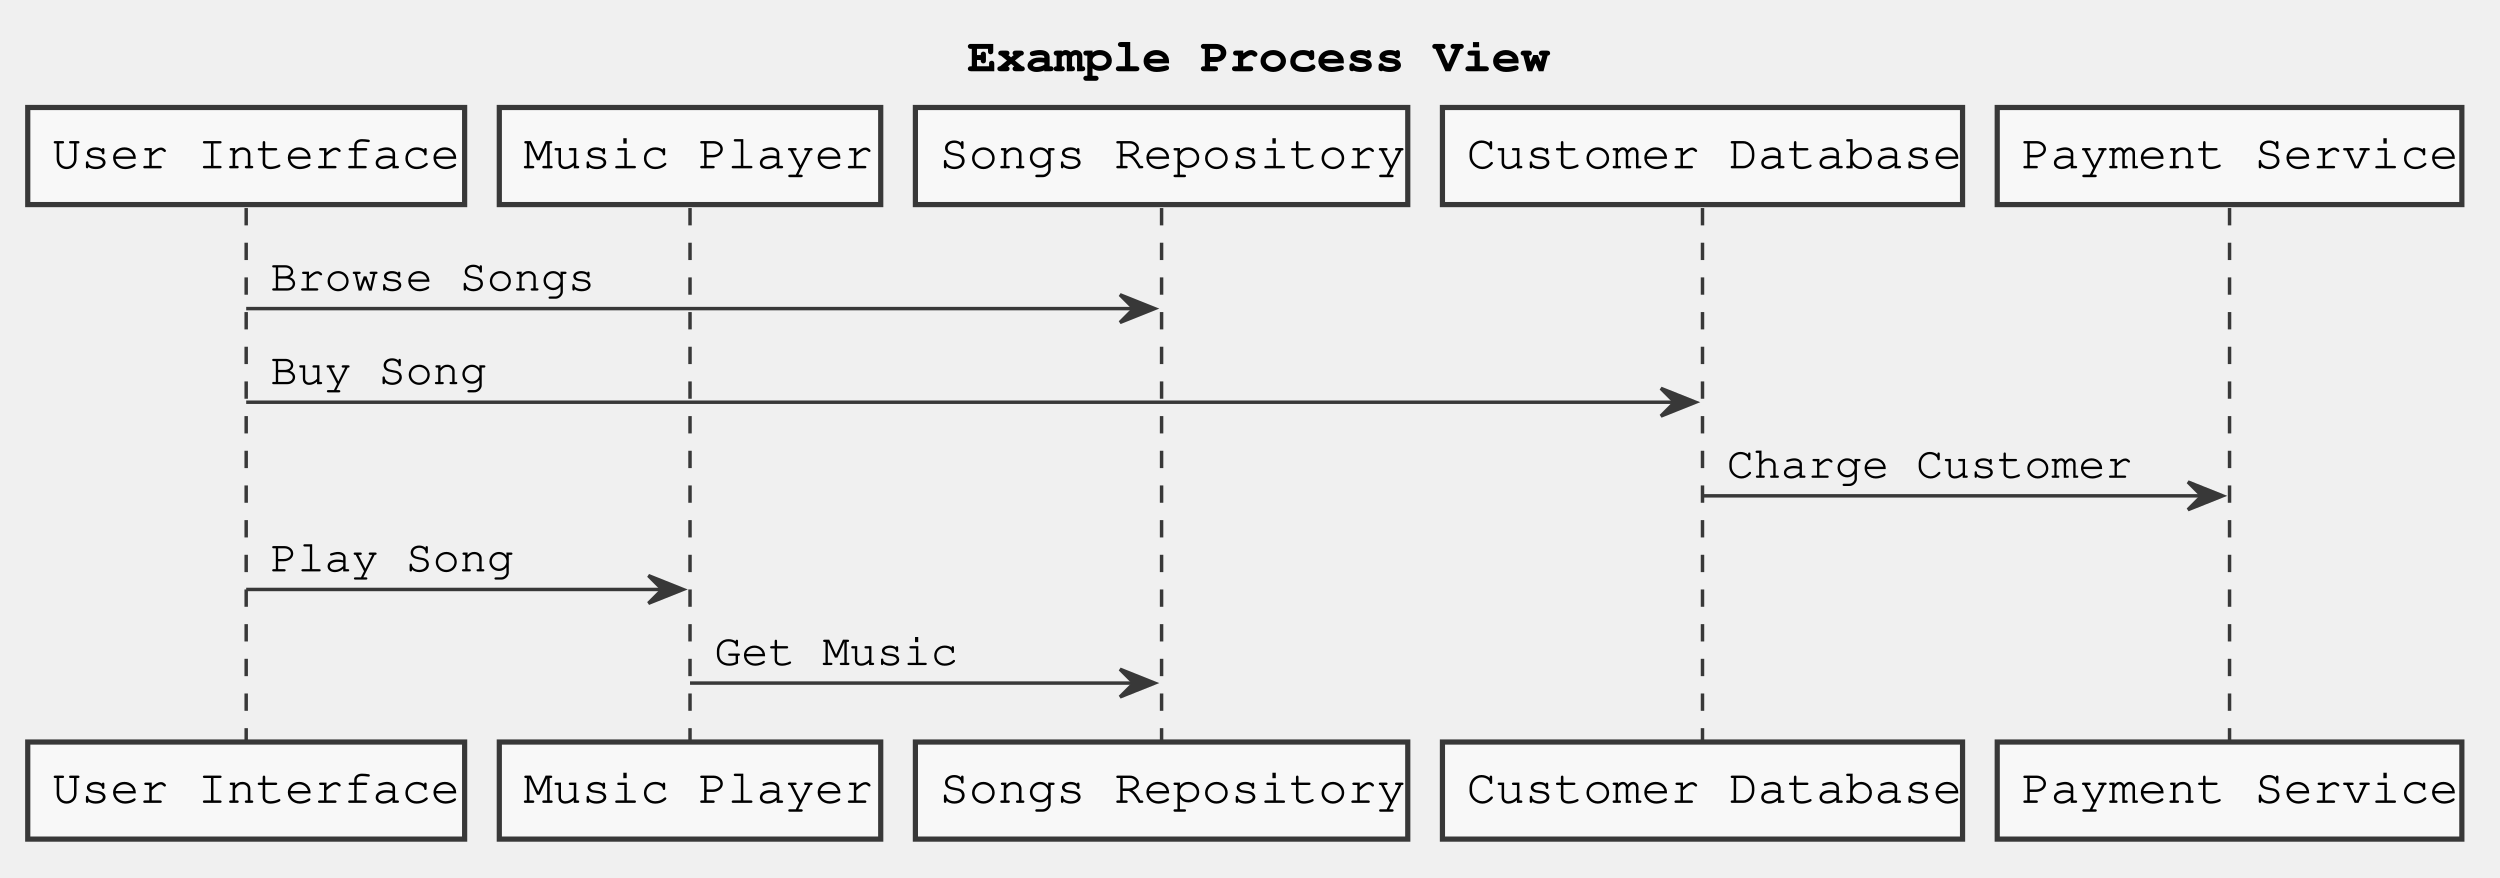
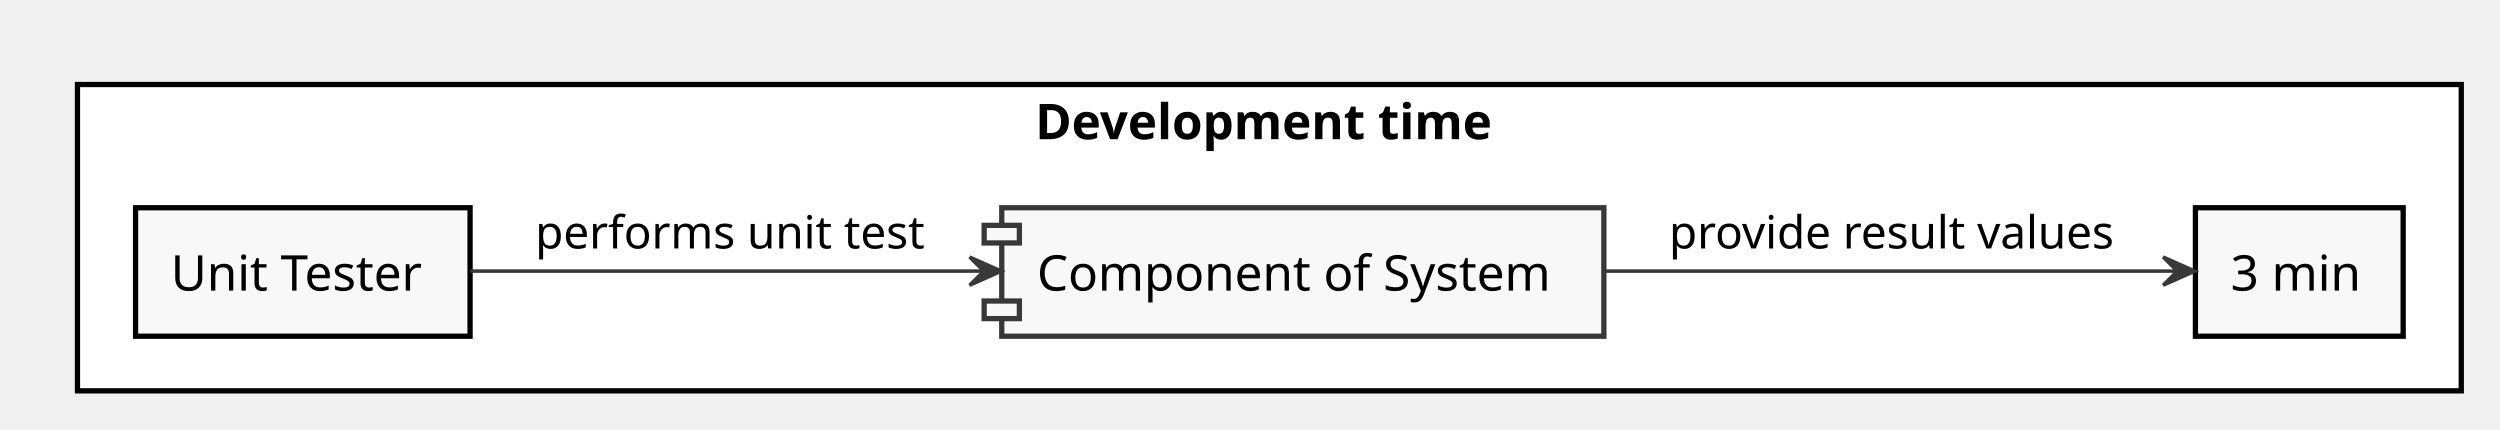
- <svg xmlns="http://www.w3.org/2000/svg" contentScriptType="application/ecmascript" contentStyleType="text/css" height="253px" preserveAspectRatio="none" style="width:721px;height:253px;" version="1.1" viewBox="0 0 721 253" width="721px" zoomAndPan="magnify">
+ <svg xmlns="http://www.w3.org/2000/svg" contentScriptType="application/ecmascript" contentStyleType="text/css" height="122px" preserveAspectRatio="none" style="width:710px;height:122px;" version="1.1" viewBox="0 0 710 122" width="710px" zoomAndPan="magnify">
  <defs />
  <g>
-     <text fill="#000000" font-family="Courier" font-size="14" font-weight="bold" lengthAdjust="spacingAndGlyphs" textLength="160" x="279" y="20.555">Example Process View</text>
-     <line style="stroke: #383838; stroke-width: 1.0; stroke-dasharray: 5.0,5.0;" x1="71" x2="71" y1="60" y2="215" />
-     <line style="stroke: #383838; stroke-width: 1.0; stroke-dasharray: 5.0,5.0;" x1="199" x2="199" y1="60" y2="215" />
-     <line style="stroke: #383838; stroke-width: 1.0; stroke-dasharray: 5.0,5.0;" x1="335" x2="335" y1="60" y2="215" />
-     <line style="stroke: #383838; stroke-width: 1.0; stroke-dasharray: 5.0,5.0;" x1="491" x2="491" y1="60" y2="215" />
-     <line style="stroke: #383838; stroke-width: 1.0; stroke-dasharray: 5.0,5.0;" x1="643" x2="643" y1="60" y2="215" />
-     <rect fill="#F8F8F8" height="28" style="stroke: #383838; stroke-width: 1.5;" width="126" x="8" y="31" />
-     <text fill="#000000" font-family="Courier" font-size="14" lengthAdjust="spacingAndGlyphs" textLength="112" x="15" y="48.555">User Interface</text>
-     <rect fill="#F8F8F8" height="28" style="stroke: #383838; stroke-width: 1.5;" width="126" x="8" y="214" />
-     <text fill="#000000" font-family="Courier" font-size="14" lengthAdjust="spacingAndGlyphs" textLength="112" x="15" y="231.555">User Interface</text>
-     <rect fill="#F8F8F8" height="28" style="stroke: #383838; stroke-width: 1.5;" width="110" x="144" y="31" />
-     <text fill="#000000" font-family="Courier" font-size="14" lengthAdjust="spacingAndGlyphs" textLength="96" x="151" y="48.555">Music Player</text>
-     <rect fill="#F8F8F8" height="28" style="stroke: #383838; stroke-width: 1.5;" width="110" x="144" y="214" />
-     <text fill="#000000" font-family="Courier" font-size="14" lengthAdjust="spacingAndGlyphs" textLength="96" x="151" y="231.555">Music Player</text>
-     <rect fill="#F8F8F8" height="28" style="stroke: #383838; stroke-width: 1.5;" width="142" x="264" y="31" />
-     <text fill="#000000" font-family="Courier" font-size="14" lengthAdjust="spacingAndGlyphs" textLength="128" x="271" y="48.555">Songs Repository</text>
-     <rect fill="#F8F8F8" height="28" style="stroke: #383838; stroke-width: 1.5;" width="142" x="264" y="214" />
-     <text fill="#000000" font-family="Courier" font-size="14" lengthAdjust="spacingAndGlyphs" textLength="128" x="271" y="231.555">Songs Repository</text>
-     <rect fill="#F8F8F8" height="28" style="stroke: #383838; stroke-width: 1.5;" width="150" x="416" y="31" />
-     <text fill="#000000" font-family="Courier" font-size="14" lengthAdjust="spacingAndGlyphs" textLength="136" x="423" y="48.555">Customer Database</text>
-     <rect fill="#F8F8F8" height="28" style="stroke: #383838; stroke-width: 1.5;" width="150" x="416" y="214" />
-     <text fill="#000000" font-family="Courier" font-size="14" lengthAdjust="spacingAndGlyphs" textLength="136" x="423" y="231.555">Customer Database</text>
-     <rect fill="#F8F8F8" height="28" style="stroke: #383838; stroke-width: 1.5;" width="134" x="576" y="31" />
-     <text fill="#000000" font-family="Courier" font-size="14" lengthAdjust="spacingAndGlyphs" textLength="120" x="583" y="48.555">Payment Service</text>
-     <rect fill="#F8F8F8" height="28" style="stroke: #383838; stroke-width: 1.5;" width="134" x="576" y="214" />
-     <text fill="#000000" font-family="Courier" font-size="14" lengthAdjust="spacingAndGlyphs" textLength="120" x="583" y="231.555">Payment Service</text>
-     <polygon fill="#383838" points="323,85,333,89,323,93,327,89" style="stroke: #383838; stroke-width: 1.0;" />
-     <line style="stroke: #383838; stroke-width: 1.0;" x1="71" x2="329" y1="89" y2="89" />
-     <text fill="#000000" font-family="Courier" font-size="13" lengthAdjust="spacingAndGlyphs" textLength="96" x="78" y="83.801">Browse Songs</text>
-     <polygon fill="#383838" points="479,112,489,116,479,120,483,116" style="stroke: #383838; stroke-width: 1.0;" />
-     <line style="stroke: #383838; stroke-width: 1.0;" x1="71" x2="485" y1="116" y2="116" />
-     <text fill="#000000" font-family="Courier" font-size="13" lengthAdjust="spacingAndGlyphs" textLength="64" x="78" y="110.801">Buy Song</text>
-     <polygon fill="#383838" points="631,139,641,143,631,147,635,143" style="stroke: #383838; stroke-width: 1.0;" />
-     <line style="stroke: #383838; stroke-width: 1.0;" x1="491" x2="637" y1="143" y2="143" />
-     <text fill="#000000" font-family="Courier" font-size="13" lengthAdjust="spacingAndGlyphs" textLength="120" x="498" y="137.801">Charge Customer</text>
-     <polygon fill="#383838" points="187,166,197,170,187,174,191,170" style="stroke: #383838; stroke-width: 1.0;" />
-     <line style="stroke: #383838; stroke-width: 1.0;" x1="71" x2="193" y1="170" y2="170" />
-     <text fill="#000000" font-family="Courier" font-size="13" lengthAdjust="spacingAndGlyphs" textLength="72" x="78" y="164.801">Play Song</text>
-     <polygon fill="#383838" points="323,193,333,197,323,201,327,197" style="stroke: #383838; stroke-width: 1.0;" />
-     <line style="stroke: #383838; stroke-width: 1.0;" x1="199" x2="329" y1="197" y2="197" />
-     <text fill="#000000" font-family="Courier" font-size="13" lengthAdjust="spacingAndGlyphs" textLength="72" x="206" y="191.801">Get Music</text>
+     <rect fill="#FFFFFF" height="87" style="stroke: #000000; stroke-width: 1.5;" width="677" x="22" y="24" />
+     <text fill="#000000" font-family="sans-serif" font-size="14" font-weight="bold" lengthAdjust="spacingAndGlyphs" textLength="133" x="294" y="39.535">Development time</text>
+     <rect fill="#F8F8F8" height="36.488" style="stroke: #000000; stroke-width: 1.5;" width="95" x="38.5" y="59" />
+     <text fill="#000000" font-family="sans-serif" font-size="14" lengthAdjust="spacingAndGlyphs" textLength="75" x="48.5" y="82.535">Unit Tester</text>
+     <rect fill="#F8F8F8" height="36.488" style="stroke: #000000; stroke-width: 1.5;" width="59" x="623.5" y="59" />
+     <text fill="#000000" font-family="sans-serif" font-size="14" lengthAdjust="spacingAndGlyphs" textLength="39" x="633.5" y="82.535">3 min</text>
+     <rect fill="#F8F8F8" height="36.488" style="stroke: #383838; stroke-width: 1.5;" width="171" x="284.5" y="59" />
+     <rect fill="#F8F8F8" height="5" style="stroke: #383838; stroke-width: 1.5;" width="10" x="279.5" y="64" />
+     <rect fill="#F8F8F8" height="5" style="stroke: #383838; stroke-width: 1.5;" width="10" x="279.5" y="85.488" />
+     <text fill="#000000" font-family="sans-serif" font-size="14" lengthAdjust="spacingAndGlyphs" textLength="151" x="294.5" y="82.535">Component of System</text>
+     <path d="M133.54,77 C173.15,77 230.71,77 279.12,77 " fill="none" id="Source-&gt;Component of System" style="stroke: #383838; stroke-width: 1.0;" />
+     <polygon fill="#383838" points="284.38,77,275.38,73,279.38,77,275.38,81,284.38,77" style="stroke: #383838; stroke-width: 1.0;" />
+     <text fill="#000000" font-family="sans-serif" font-size="13" lengthAdjust="spacingAndGlyphs" textLength="114" x="152" y="70.568">performs unit test</text>
+     <path d="M455.68,77 C510.17,77 577.82,77 618.08,77 " fill="none" id="Component of System-&gt;Measure" style="stroke: #383838; stroke-width: 1.0;" />
+     <polygon fill="#383838" points="623.34,77,614.34,73,618.34,77,614.34,81,623.34,77" style="stroke: #383838; stroke-width: 1.0;" />
+     <text fill="#000000" font-family="sans-serif" font-size="13" lengthAdjust="spacingAndGlyphs" textLength="131" x="474" y="70.568">provide result values</text>
  </g>
</svg>
